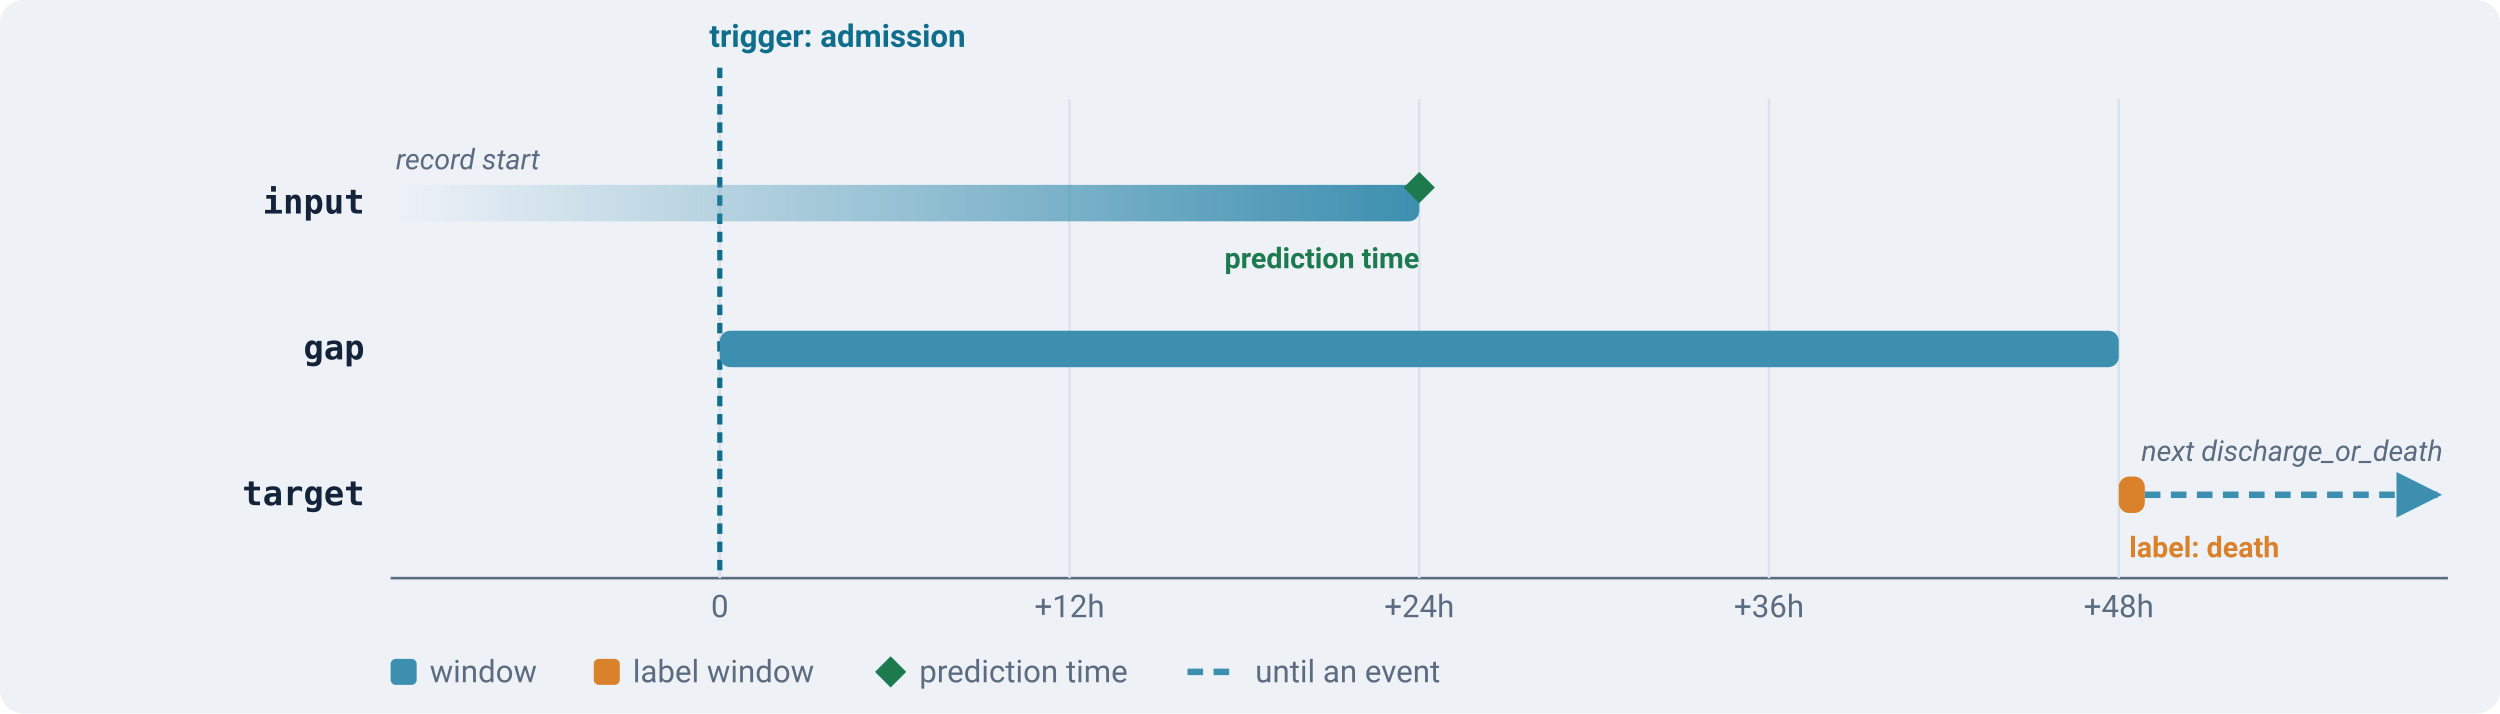
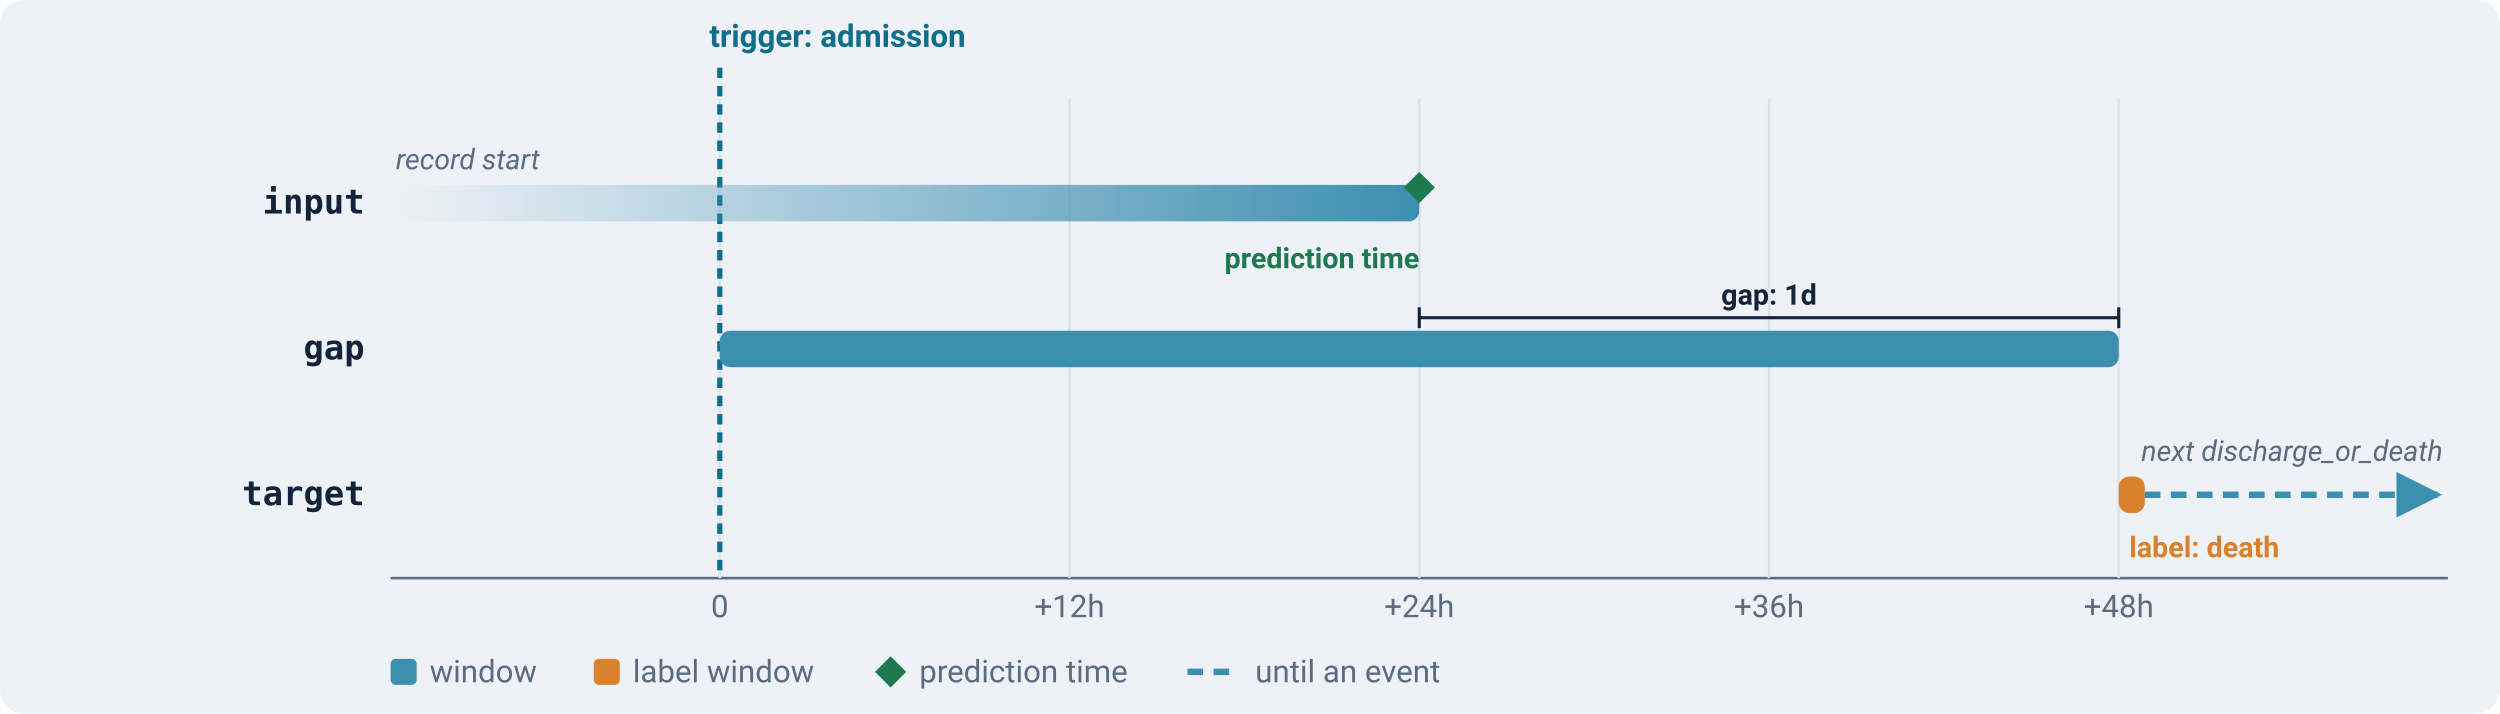
<svg xmlns="http://www.w3.org/2000/svg" class="taskviz tvb1886895" viewBox="0 0 960 274" width="100%" role="img" aria-label="Timeline of the task's windows around the trigger (admission)">
-   <style>.tvb1886895 text{font-family:system-ui, -apple-system, 'Segoe UI', Roboto, Helvetica, Arial, sans-serif;font-size:12px}.tvb1886895 .tv-name{font-family:ui-monospace, SFMono-Regular, Menlo, Consolas, monospace;font-size:13px;font-weight:600}.tvb1886895 .tv-title{font-size:14px;font-weight:700}.tvb1886895 .tv-trigger-label{font-weight:700}.tvb1886895 .tv-label,.tvb1886895 .tv-index-label{font-size:11px;font-weight:600}.tvb1886895 .tv-note{font-size:11px;font-style:italic}.tvb1886895 .tv-axis,.tvb1886895 .tv-grid{stroke-width:1}.tvb1886895 .tv-trigger{stroke-width:2;stroke-dasharray:4 3}.tvb1886895 .tv-anchor{stroke-width:1.5;stroke-dasharray:2 3}.tvb1886895 .tv-anchor-label{font-weight:600}.tvb1886895 .tv-open{stroke-width:2.5;stroke-dasharray:6 4;fill:none}.tvb1886895 .tv-break-mark{stroke-width:1.5;fill:none}.tvb1886895 .tv-bg{fill:#eef2f7}.tvb1886895 text{fill:#5b6b80}.tvb1886895 .tv-name,.tvb1886895 .tv-title{fill:#13233a}.tvb1886895 .tv-trigger-label{fill:#0f6e8c}.tvb1886895 .tv-label{fill:#d9822b}.tvb1886895 .tv-index-label{fill:#1d7a4f}.tvb1886895 .tv-axis,.tvb1886895 .tv-break-mark{stroke:#5b6b80}.tvb1886895 .tv-grid{stroke:#dbe2ec}.tvb1886895 .tv-trigger{stroke:#0f6e8c}.tvb1886895 .tv-anchor{stroke:#3d8fb0}.tvb1886895 .tv-anchor-label{fill:#3d8fb0}.tvb1886895 .tv-bar,.tvb1886895 .tv-arrow-head{fill:#3d8fb0}.tvb1886895 .tv-bar.tv-is-label{fill:#d9822b}.tvb1886895 .tv-stop{stop-color:#3d8fb0}.tvb1886895 .tv-stop.tv-is-label{stop-color:#d9822b}.tvb1886895 .tv-open{stroke:#3d8fb0}.tvb1886895 .tv-index{fill:#1d7a4f}.tvb1886895 .tv-break{fill:#eef2f7}@media (prefers-color-scheme:dark){.tvb1886895 .tv-bg{fill:#1d2734}.tvb1886895 text{fill:#98a6b9}.tvb1886895 .tv-name,.tvb1886895 .tv-title{fill:#e6ebf2}.tvb1886895 .tv-trigger-label{fill:#5cc1dd}.tvb1886895 .tv-label{fill:#e8a15a}.tvb1886895 .tv-index-label{fill:#5cc48f}.tvb1886895 .tv-axis,.tvb1886895 .tv-break-mark{stroke:#98a6b9}.tvb1886895 .tv-grid{stroke:#2e3b4f}.tvb1886895 .tv-trigger{stroke:#5cc1dd}.tvb1886895 .tv-anchor{stroke:#5cc1dd}.tvb1886895 .tv-anchor-label{fill:#5cc1dd}.tvb1886895 .tv-bar,.tvb1886895 .tv-arrow-head{fill:#5cc1dd}.tvb1886895 .tv-bar.tv-is-label{fill:#e8a15a}.tvb1886895 .tv-stop{stop-color:#5cc1dd}.tvb1886895 .tv-stop.tv-is-label{stop-color:#e8a15a}.tvb1886895 .tv-open{stroke:#5cc1dd}.tvb1886895 .tv-index{fill:#5cc48f}.tvb1886895 .tv-break{fill:#1d2734}}</style>
+   <style>.tvb1886895 text{font-family:system-ui, -apple-system, 'Segoe UI', Roboto, Helvetica, Arial, sans-serif;font-size:12px}.tvb1886895 .tv-name{font-family:ui-monospace, SFMono-Regular, Menlo, Consolas, monospace;font-size:13px;font-weight:600}.tvb1886895 .tv-title{font-size:14px;font-weight:700}.tvb1886895 .tv-trigger-label{font-weight:700}.tvb1886895 .tv-label,.tvb1886895 .tv-index-label,.tvb1886895 .tv-gap-label{font-size:11px;font-weight:600}.tvb1886895 .tv-gap{stroke-width:1.2;fill:none}.tvb1886895 .tv-note{font-size:11px;font-style:italic}.tvb1886895 .tv-axis,.tvb1886895 .tv-grid{stroke-width:1}.tvb1886895 .tv-trigger{stroke-width:2;stroke-dasharray:4 3}.tvb1886895 .tv-anchor{stroke-width:1.5;stroke-dasharray:2 3}.tvb1886895 .tv-anchor-label{font-weight:600}.tvb1886895 .tv-open{stroke-width:2.5;stroke-dasharray:6 4;fill:none}.tvb1886895 .tv-break-mark{stroke-width:1.5;fill:none}.tvb1886895 .tv-bg{fill:#eef2f7}.tvb1886895 text{fill:#5b6b80}.tvb1886895 .tv-name,.tvb1886895 .tv-title{fill:#13233a}.tvb1886895 .tv-trigger-label{fill:#0f6e8c}.tvb1886895 .tv-label{fill:#d9822b}.tvb1886895 .tv-index-label{fill:#1d7a4f}.tvb1886895 .tv-axis,.tvb1886895 .tv-break-mark{stroke:#5b6b80}.tvb1886895 .tv-grid{stroke:#dbe2ec}.tvb1886895 .tv-trigger{stroke:#0f6e8c}.tvb1886895 .tv-anchor{stroke:#3d8fb0}.tvb1886895 .tv-anchor-label{fill:#3d8fb0}.tvb1886895 .tv-bar,.tvb1886895 .tv-arrow-head{fill:#3d8fb0}.tvb1886895 .tv-bar.tv-is-label{fill:#d9822b}.tvb1886895 .tv-stop{stop-color:#3d8fb0}.tvb1886895 .tv-stop.tv-is-label{stop-color:#d9822b}.tvb1886895 .tv-open{stroke:#3d8fb0}.tvb1886895 .tv-index{fill:#1d7a4f}.tvb1886895 .tv-gap{stroke:#13233a}.tvb1886895 .tv-gap-label{fill:#13233a}.tvb1886895 .tv-break{fill:#eef2f7}@media (prefers-color-scheme:dark){.tvb1886895 .tv-bg{fill:#1d2734}.tvb1886895 text{fill:#98a6b9}.tvb1886895 .tv-name,.tvb1886895 .tv-title{fill:#e6ebf2}.tvb1886895 .tv-trigger-label{fill:#5cc1dd}.tvb1886895 .tv-label{fill:#e8a15a}.tvb1886895 .tv-index-label{fill:#5cc48f}.tvb1886895 .tv-axis,.tvb1886895 .tv-break-mark{stroke:#98a6b9}.tvb1886895 .tv-grid{stroke:#2e3b4f}.tvb1886895 .tv-trigger{stroke:#5cc1dd}.tvb1886895 .tv-anchor{stroke:#5cc1dd}.tvb1886895 .tv-anchor-label{fill:#5cc1dd}.tvb1886895 .tv-bar,.tvb1886895 .tv-arrow-head{fill:#5cc1dd}.tvb1886895 .tv-bar.tv-is-label{fill:#e8a15a}.tvb1886895 .tv-stop{stop-color:#5cc1dd}.tvb1886895 .tv-stop.tv-is-label{stop-color:#e8a15a}.tvb1886895 .tv-open{stroke:#5cc1dd}.tvb1886895 .tv-index{fill:#5cc48f}.tvb1886895 .tv-gap{stroke:#e6ebf2}.tvb1886895 .tv-gap-label{fill:#e6ebf2}.tvb1886895 .tv-break{fill:#1d2734}}</style>
  <rect class="tv-bg" x="0" y="0" width="960" height="274" rx="9" />
  <defs>
    <linearGradient id="tvb1886895-fade-left" x1="0" x2="1">
      <stop offset="0" class="tv-stop" stop-opacity="0" />
      <stop offset="1" class="tv-stop" stop-opacity="1" />
    </linearGradient>
    <linearGradient id="tvb1886895-fade-right" x1="0" x2="1">
      <stop offset="0" class="tv-stop" stop-opacity="1" />
      <stop offset="1" class="tv-stop" stop-opacity="0" />
    </linearGradient>
    <linearGradient id="tvb1886895-fade-left-label" x1="0" x2="1">
      <stop offset="0" class="tv-stop tv-is-label" stop-opacity="0" />
      <stop offset="1" class="tv-stop tv-is-label" stop-opacity="1" />
    </linearGradient>
    <linearGradient id="tvb1886895-fade-right-label" x1="0" x2="1">
      <stop offset="0" class="tv-stop tv-is-label" stop-opacity="1" />
      <stop offset="1" class="tv-stop tv-is-label" stop-opacity="0" />
    </linearGradient>
    <marker id="tvb1886895-arrow" viewBox="0 0 10 10" refX="9" refY="5" markerWidth="7" markerHeight="7" orient="auto-start-reverse">
      <path d="M0 0 L10 5 L0 10 Z" class="tv-arrow-head" />
    </marker>
  </defs>
  <line class="tv-axis" x1="150" x2="940" y1="222" y2="222" />
  <line class="tv-grid" x1="276.4" x2="276.4" y1="38" y2="222" />
  <text class="tv-tick" x="276.4" y="237" text-anchor="middle">0</text>
  <line class="tv-grid" x1="410.7" x2="410.7" y1="38" y2="222" />
  <text class="tv-tick" x="410.7" y="237" text-anchor="middle">+12h</text>
  <line class="tv-grid" x1="545" x2="545" y1="38" y2="222" />
  <text class="tv-tick" x="545" y="237" text-anchor="middle">+24h</text>
  <line class="tv-grid" x1="679.3" x2="679.3" y1="38" y2="222" />
  <text class="tv-tick" x="679.3" y="237" text-anchor="middle">+36h</text>
  <line class="tv-grid" x1="813.6" x2="813.6" y1="38" y2="222" />
  <text class="tv-tick" x="813.6" y="237" text-anchor="middle">+48h</text>
  <line class="tv-trigger" x1="276.4" x2="276.4" y1="26" y2="222" />
  <text class="tv-trigger-label" x="272.4" y="18" text-anchor="start">trigger: admission</text>
  <rect x="150" y="71" width="395" height="14" rx="4" fill="url(#tvb1886895-fade-left)" />
  <path class="tv-index" d="M545.0 66.0 l6 6 l-6 6 l-6 -6 Z" />
  <rect class="tv-bar" x="276.4" y="127" width="537.2" height="14" rx="4" />
  <rect class="tv-bar tv-is-label" x="813.6" y="183" width="10" height="14" rx="4" />
  <line class="tv-open" x1="823.6" x2="936" y1="190" y2="190" marker-end="url(#tvb1886895-arrow)" />
+   <path class="tv-gap" d="M545.0 118.0 v8 M545.0 122.0 H813.6 M813.6 118.0 v8" />
  <text class="tv-name" x="140" y="82" text-anchor="end">input</text>
  <text class="tv-note" x="152" y="65" text-anchor="start">record start</text>
  <text class="tv-index-label" x="545" y="103" text-anchor="end">prediction time</text>
  <text class="tv-name" x="140" y="138" text-anchor="end">gap</text>
  <text class="tv-name" x="140" y="194" text-anchor="end">target</text>
  <text class="tv-note" x="938" y="177" text-anchor="end">next discharge_or_death</text>
  <text class="tv-label" x="817.6" y="214">label: death</text>
+   <text class="tv-gap-label" x="679.3" y="117" text-anchor="middle">gap: 1d</text>
  <rect class="tv-bar" x="150" y="253" width="10" height="10" rx="2" />
  <text class="tv-legend" x="165" y="262">window</text>
  <rect class="tv-bar tv-is-label" x="228" y="253" width="10" height="10" rx="2" />
  <text class="tv-legend" x="243" y="262">label window</text>
  <path class="tv-index" d="M342 252 l6 6 l-6 6 l-6 -6 Z" />
  <text class="tv-legend" x="353" y="262">prediction time</text>
  <line class="tv-open" x1="456" x2="476" y1="258" y2="258" />
  <text class="tv-legend" x="482" y="262">until an event</text>
</svg>
